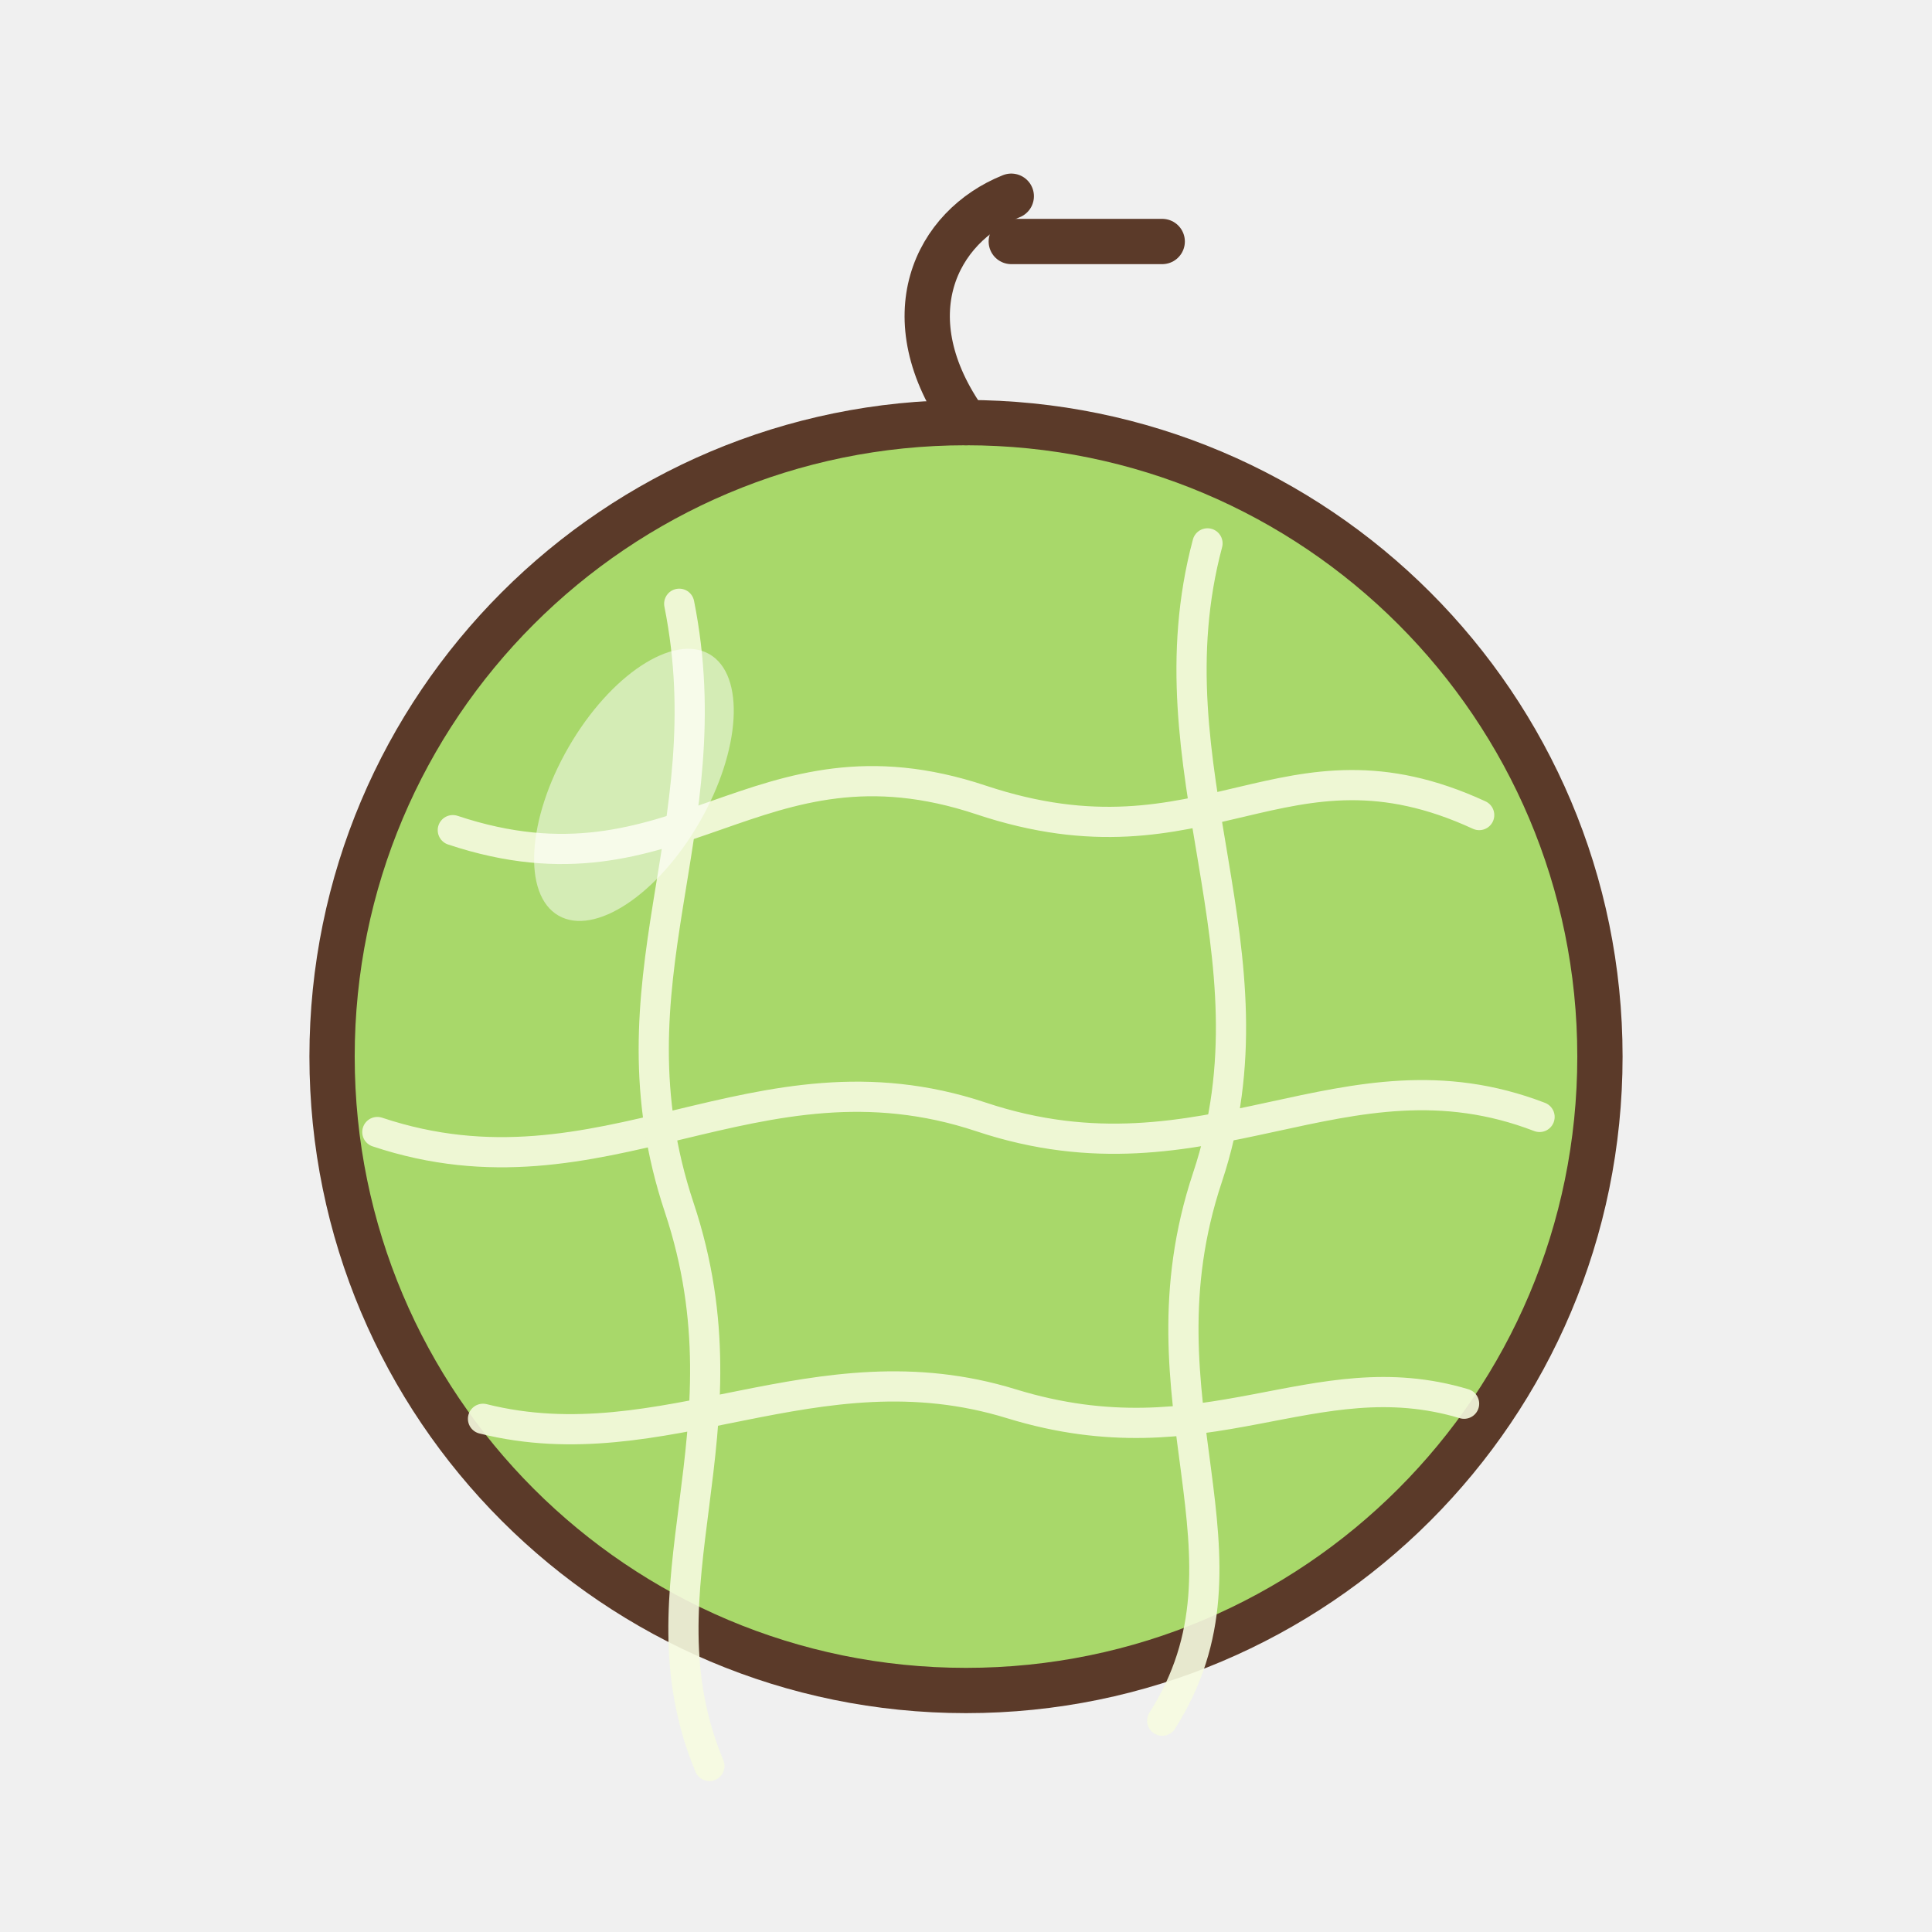
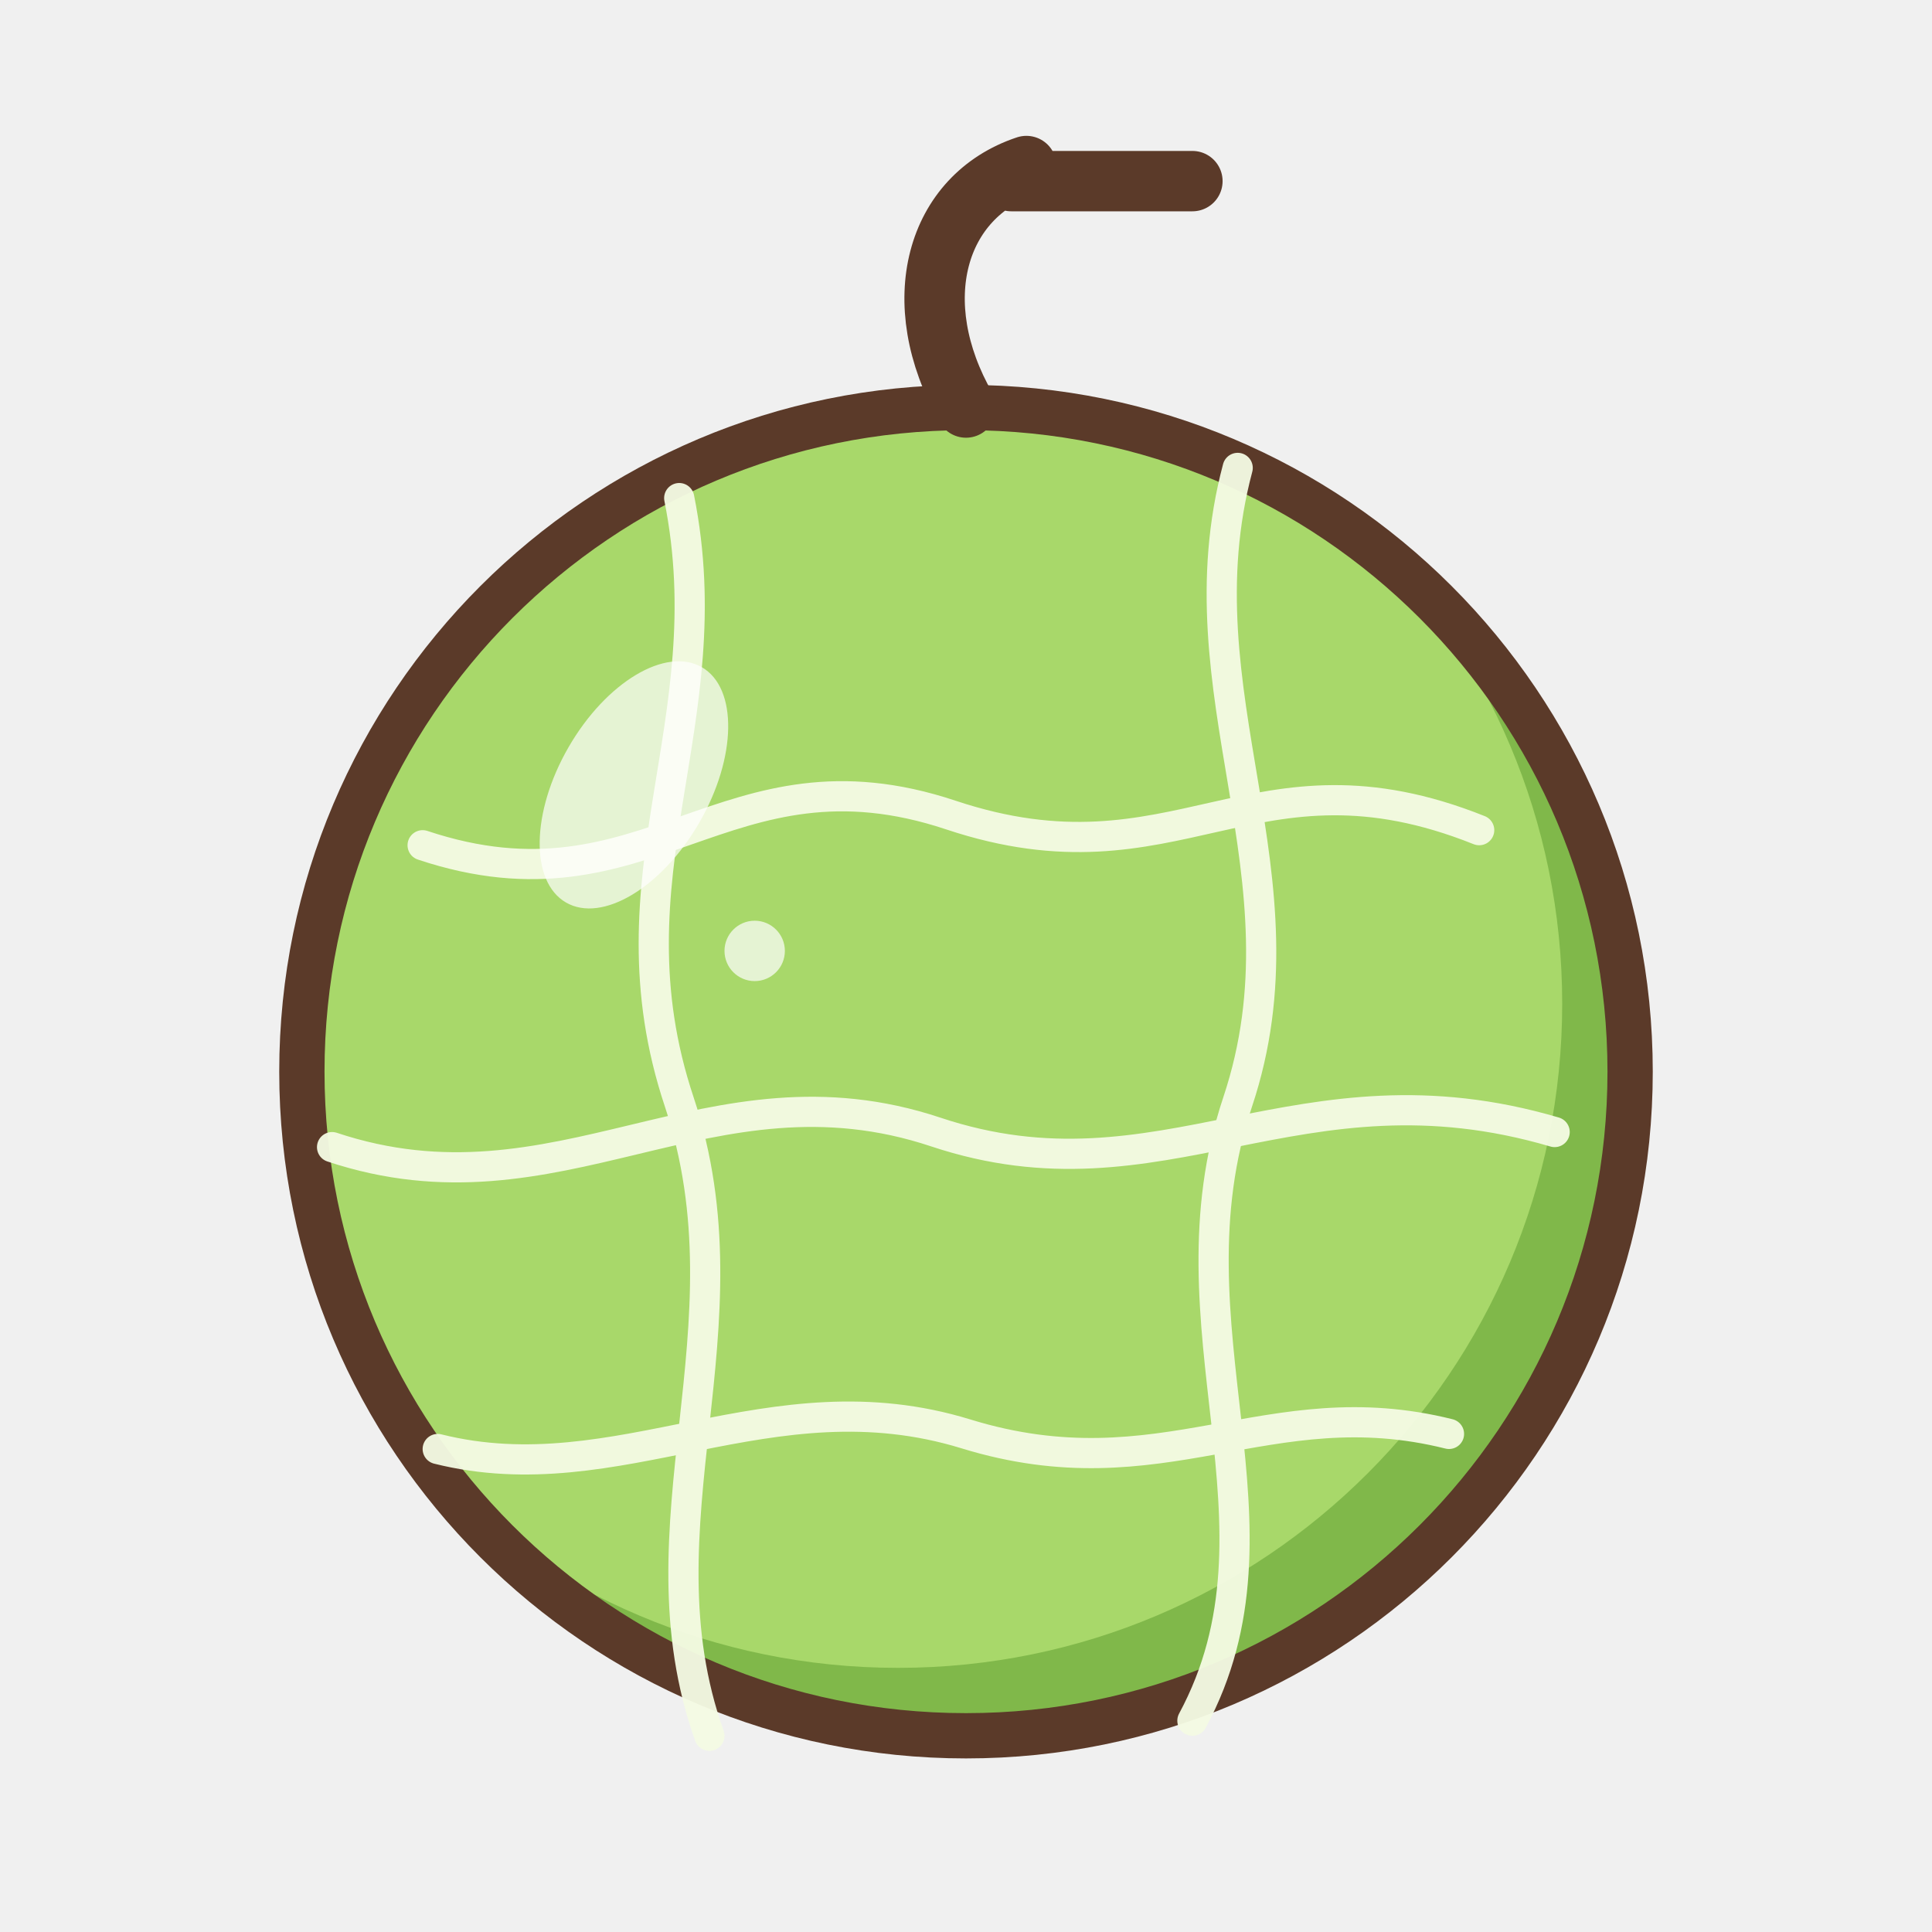
<svg xmlns="http://www.w3.org/2000/svg" viewBox="0 0 256 256">
  <g stroke="#5b3a29" stroke-width="6" stroke-linejoin="round" stroke-linecap="round">
-     <circle cx="128" cy="140" r="84" fill="#a8d86a" />
-     <path d="M128 56c-10-14-4-26 6-30" fill="none" />
-     <path d="M134 32h20" fill="none" />
+     <defs>
+       <circle id="s28" cx="128" cy="142" r="88" />
+       <clipPath id="cs28">
+         <use href="#s28" />
+       </clipPath>
+     </defs>
+     <use href="#s28" fill="#80b84a" stroke="none" />
+     <g clip-path="url(#cs28)">
+       <use href="#s28" fill="#a8d86a" stroke="none" transform="translate(-9 -9)" />
+     </g>
+     <use href="#s28" fill="none" />
+     <path d="M128 54c-8-14-4-28 8-32M134 24h24" fill="none" stroke-width="8" />
  </g>
-   <g stroke="#f6fbe0" stroke-width="4" fill="none" stroke-linecap="round" opacity=".9">
-     <path d="M60 110c30 10 40-14 70-4s40-10 66 2" />
-     <path d="M50 150c30 10 50-12 80-2s48-10 74 0" />
-     <path d="M64 188c24 6 44-10 70-2s40-6 60 0" />
-     <path d="M90 80c6 30-10 50 0 80s-6 50 4 74" />
-     <path d="M160 72c-8 30 10 54 0 84s8 50-6 72" />
+   <g stroke="#f4fbe4" stroke-width="4" fill="none" stroke-linecap="round" opacity=".95">
+     <path d="M56 112c30 10 40-14 70-4s40-10 70 2" />
+     <path d="M44 152c30 10 50-12 80-2s48-10 82 0" />
+     <path d="M58 192c24 6 44-10 70-2s40-6 64 0" />
+     <path d="M90 66c6 30-10 50 0 80s-6 56 4 84" />
+     <path d="M164 62c-8 30 10 54 0 84s8 56-6 82" />
  </g>
-   <ellipse cx="84" cy="104" rx="10" ry="20" fill="#fff" opacity=".5" transform="rotate(30 84 104)" />
+   <ellipse cx="84" cy="104" rx="10" ry="18" fill="#fff" opacity=".7" transform="rotate(30 84 104)" />
+   <circle cx="100" cy="126" r="4" fill="#fff" opacity=".7" />
</svg>
